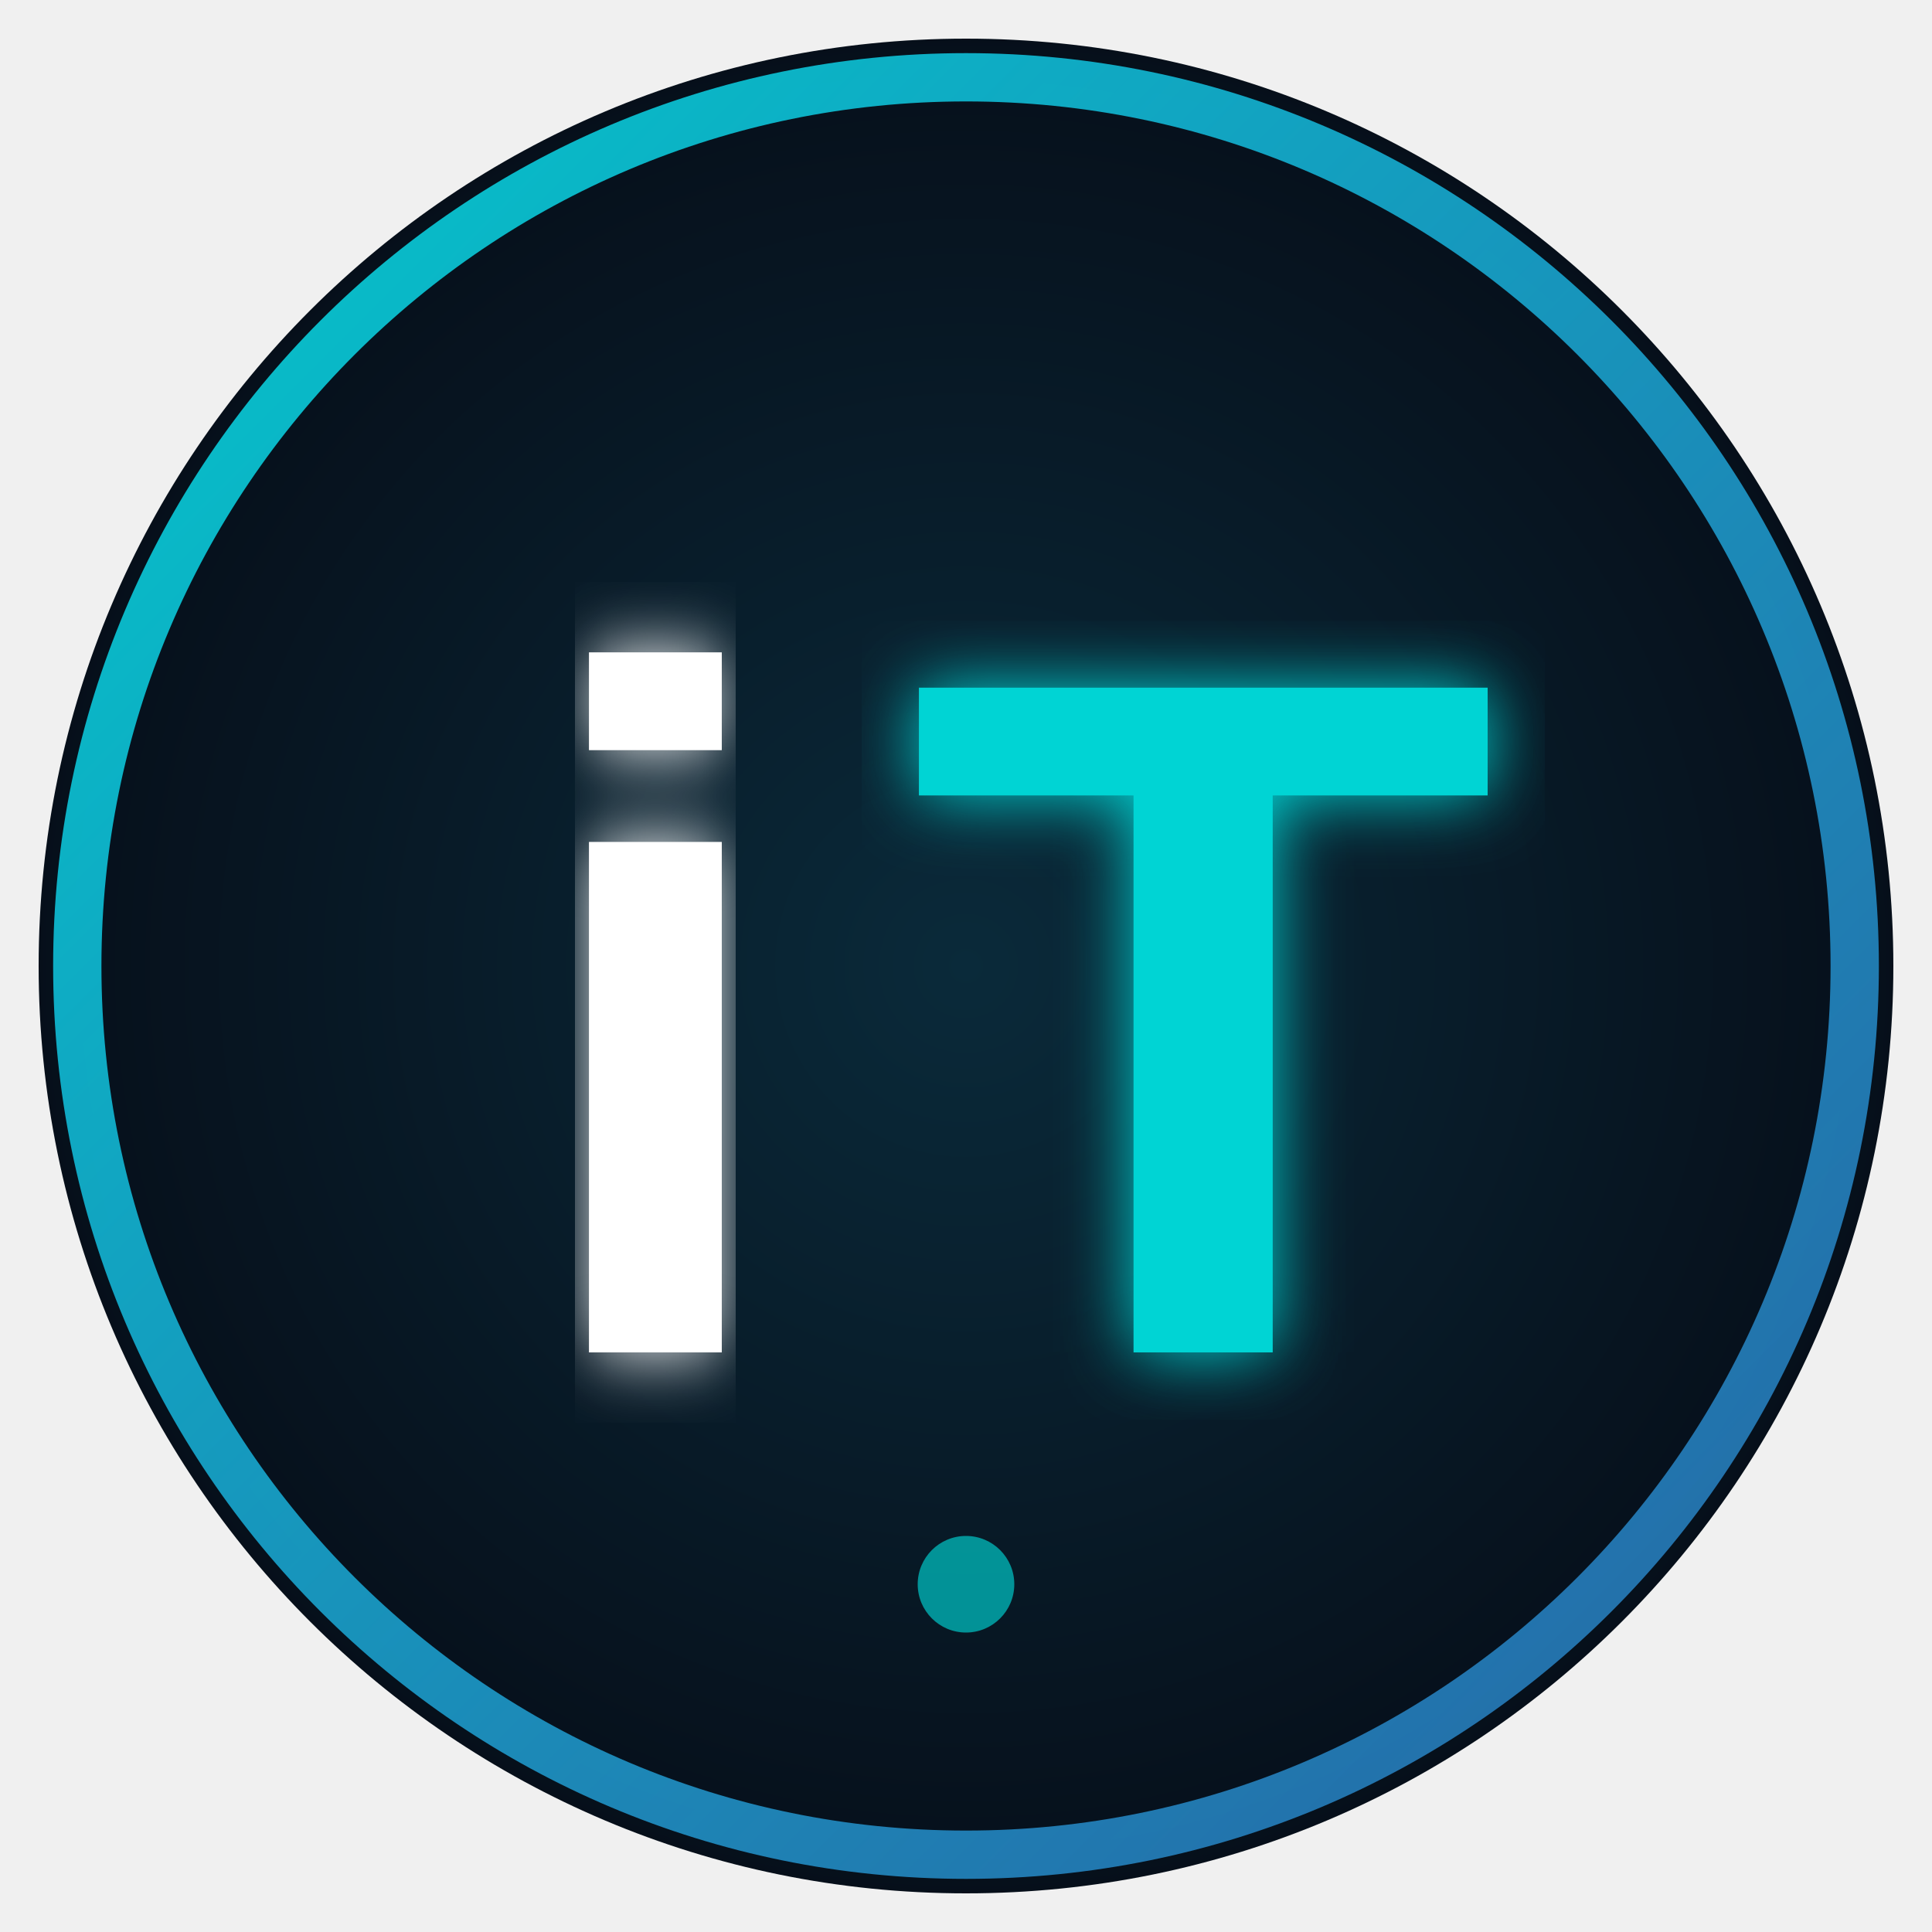
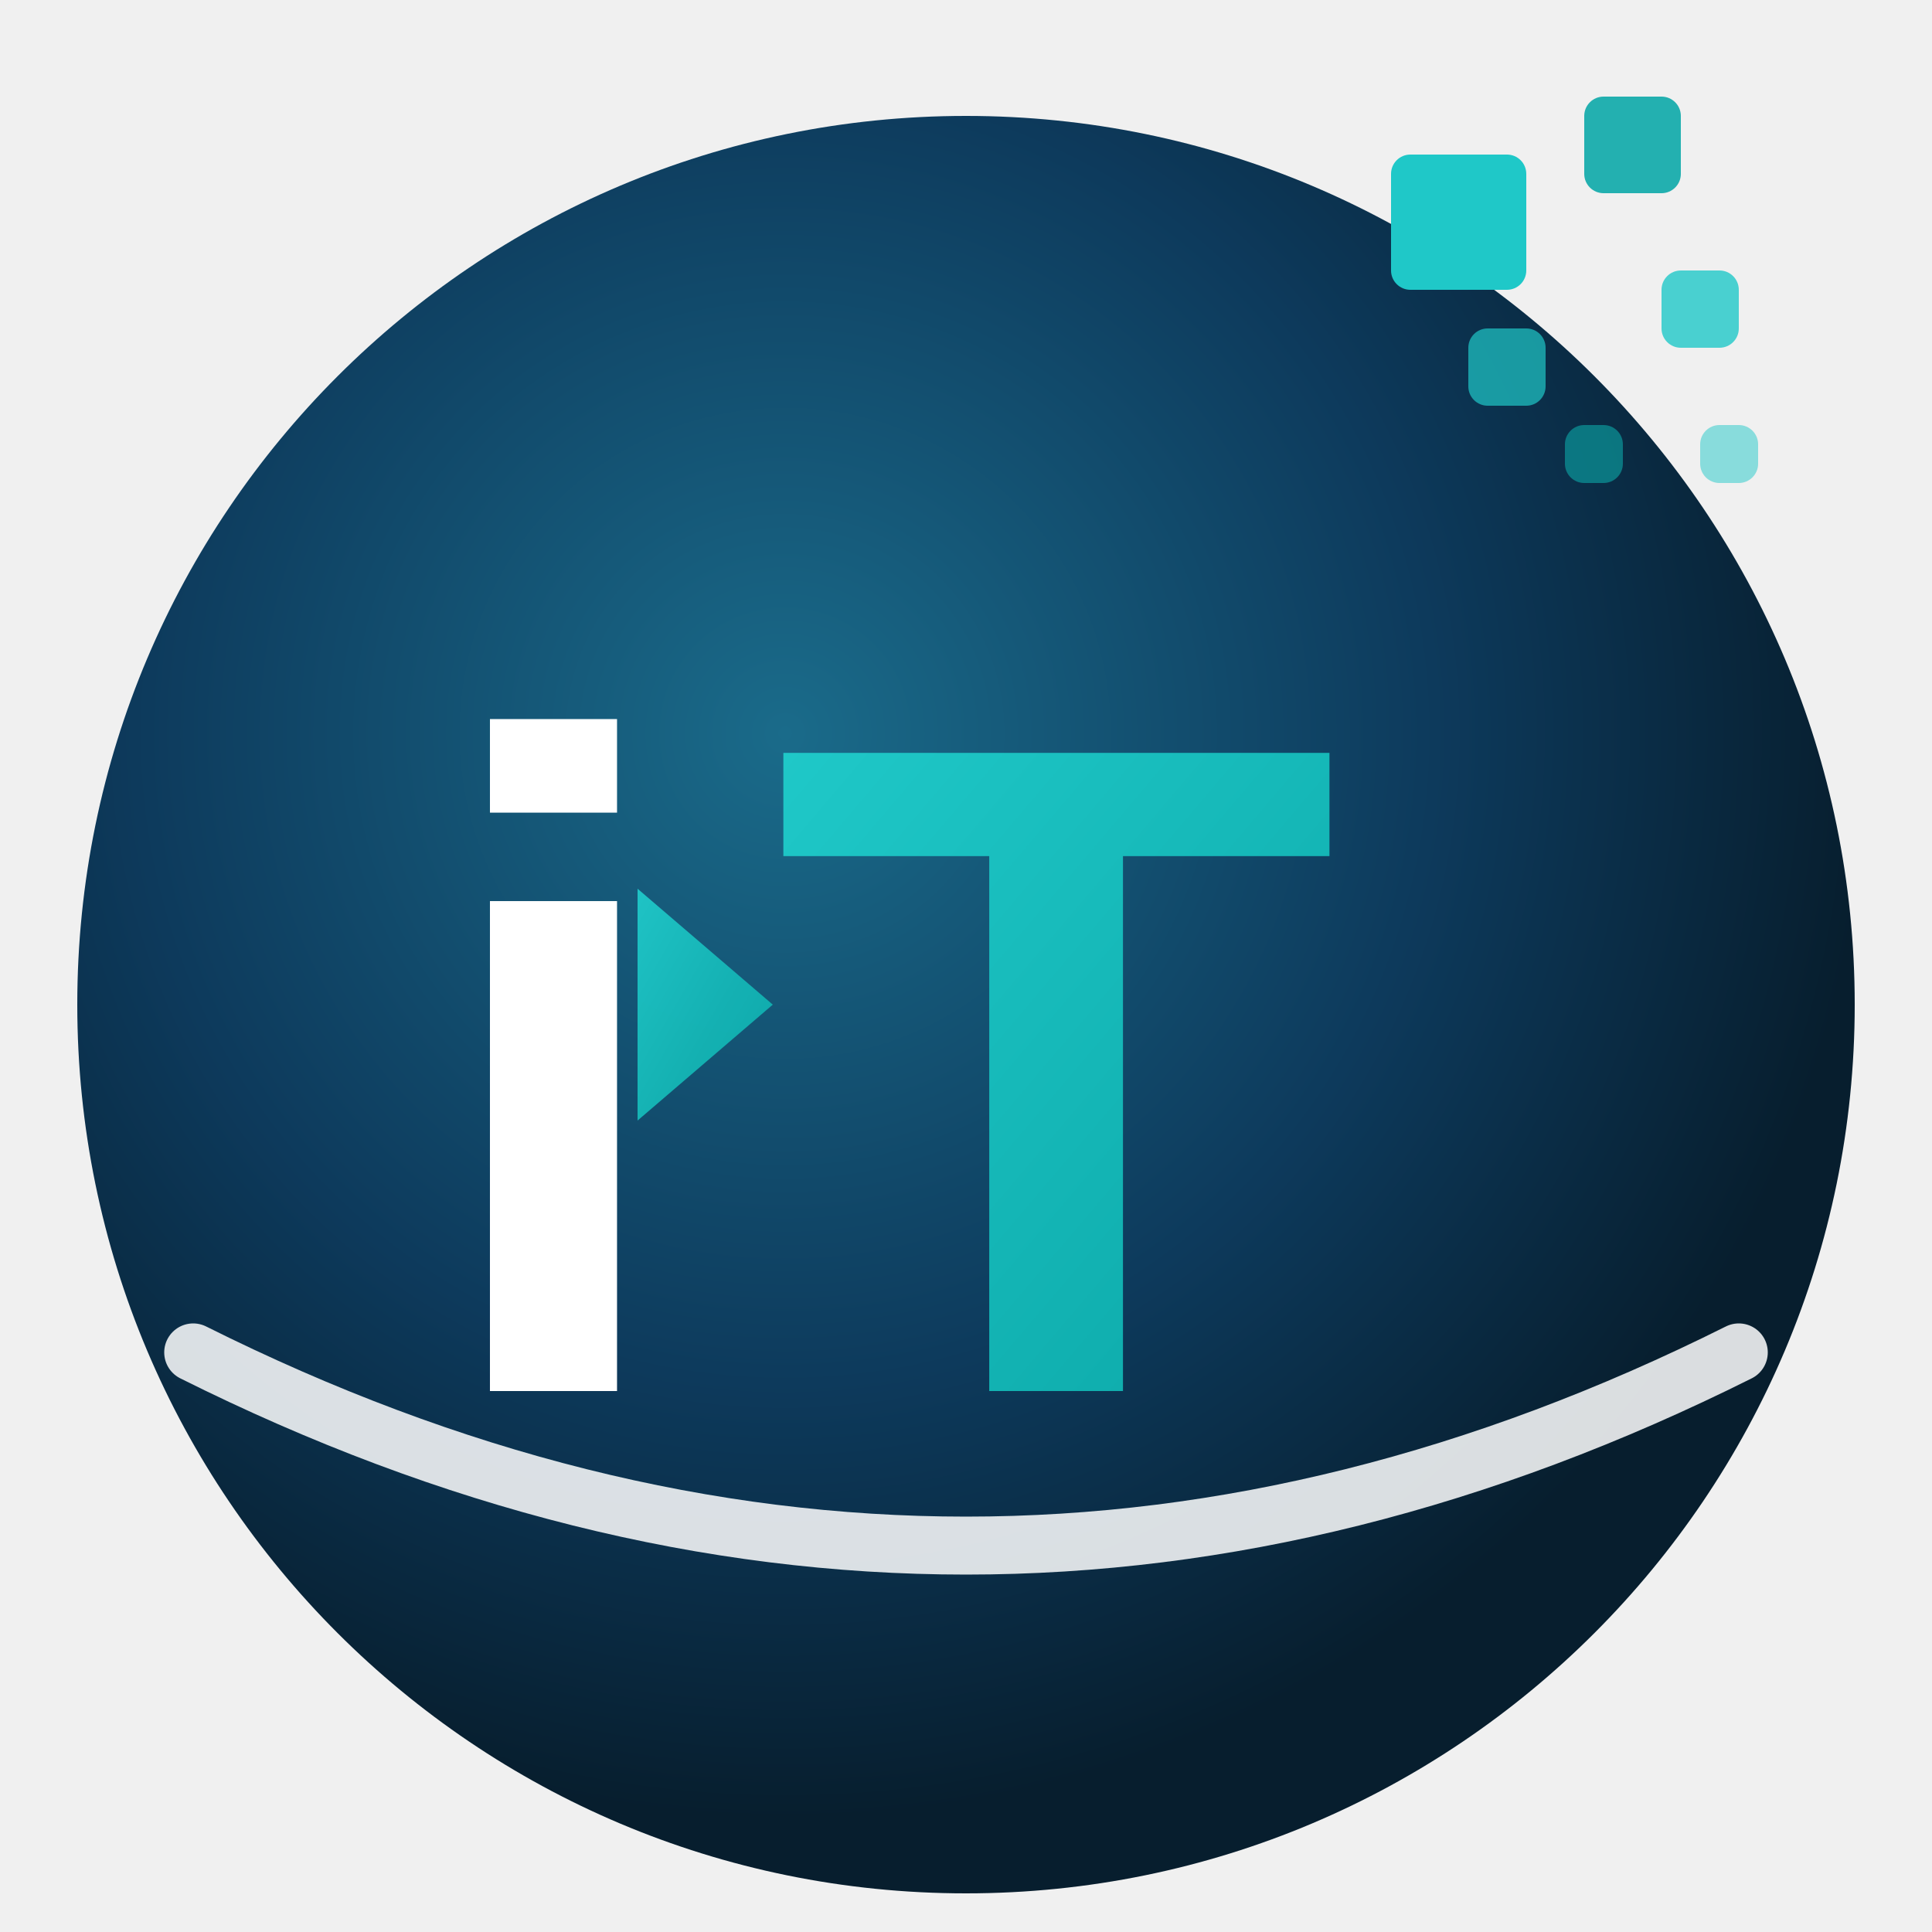
<svg xmlns="http://www.w3.org/2000/svg" viewBox="0 0 100 100" width="100" height="100">
  <defs>
-     <radialGradient id="bg" cx="50%" cy="50%" r="50%">
-       <stop offset="0%" stop-color="#0a2a3a" />
-       <stop offset="100%" stop-color="#060f1a" />
+     <radialGradient id="globe" cx="40%" cy="35%" r="60%">
+       <stop offset="0%" stop-color="#1a6b8a" />
+       <stop offset="60%" stop-color="#0d3a5c" />
+       <stop offset="100%" stop-color="#071e2e" />
    </radialGradient>
-     <linearGradient id="ring" x1="0%" y1="0%" x2="100%" y2="100%">
-       <stop offset="0%" stop-color="#00d4d4" stop-opacity="0.95" />
-       <stop offset="100%" stop-color="#3b9eff" stop-opacity="0.6" />
+     <linearGradient id="teal" x1="0%" y1="0%" x2="100%" y2="100%">
+       <stop offset="0%" stop-color="#1fc8c8" />
+       <stop offset="100%" stop-color="#0ca8a8" />
    </linearGradient>
-     <filter id="glow">
-       <feGaussianBlur stdDeviation="1.8" result="blur" />
-       <feMerge>
-         <feMergeNode in="blur" />
-         <feMergeNode in="SourceGraphic" />
-       </feMerge>
-     </filter>
  </defs>
-   <circle cx="50" cy="50" r="48" fill="url(#bg)" />
-   <circle cx="50" cy="50" r="46" fill="none" stroke="url(#ring)" stroke-width="2.5" />
-   <text x="27" y="70" font-family="Arial Black, Helvetica Neue, Arial, sans-serif" font-weight="900" font-size="50" fill="white" filter="url(#glow)" letter-spacing="-2">i</text>
-   <text x="47" y="70" font-family="Arial Black, Helvetica Neue, Arial, sans-serif" font-weight="900" font-size="50" fill="#00d4d4" filter="url(#glow)" letter-spacing="-2">T</text>
-   <circle cx="50" cy="82" r="2.5" fill="#00d4d4" opacity="0.65" />
+   <circle cx="50" cy="52" r="46" fill="url(#globe)" />
+   <path d="M 10 70 Q 50 90 90 70" fill="none" stroke="white" stroke-width="3" stroke-linecap="round" opacity="0.85" />
+   <text x="22" y="72" font-family="Arial Black, Helvetica Neue, Arial, sans-serif" font-weight="900" font-size="48" fill="white" letter-spacing="-1">i</text>
+   <polygon points="33,46 40,52 33,58" fill="url(#teal)" opacity="0.95" />
+   <text x="40" y="72" font-family="Arial Black, Helvetica Neue, Arial, sans-serif" font-weight="900" font-size="48" fill="url(#teal)" letter-spacing="-1">T</text>
+   <rect x="72" y="8" width="7" height="7" fill="#1fc8c8" rx="1" />
+   <rect x="82" y="5" width="5" height="5" fill="#0ca8a8" rx="1" opacity="0.9" />
+   <rect x="76" y="17" width="4" height="4" fill="#1fc8c8" rx="1" opacity="0.7" />
+   <rect x="86" y="14" width="4" height="4" fill="#1fc8c8" rx="1" opacity="0.8" />
+   <rect x="81" y="22" width="3" height="3" fill="#0ca8a8" rx="1" opacity="0.6" />
+   <rect x="88" y="22" width="3" height="3" fill="#1fc8c8" rx="1" opacity="0.5" />
</svg>
